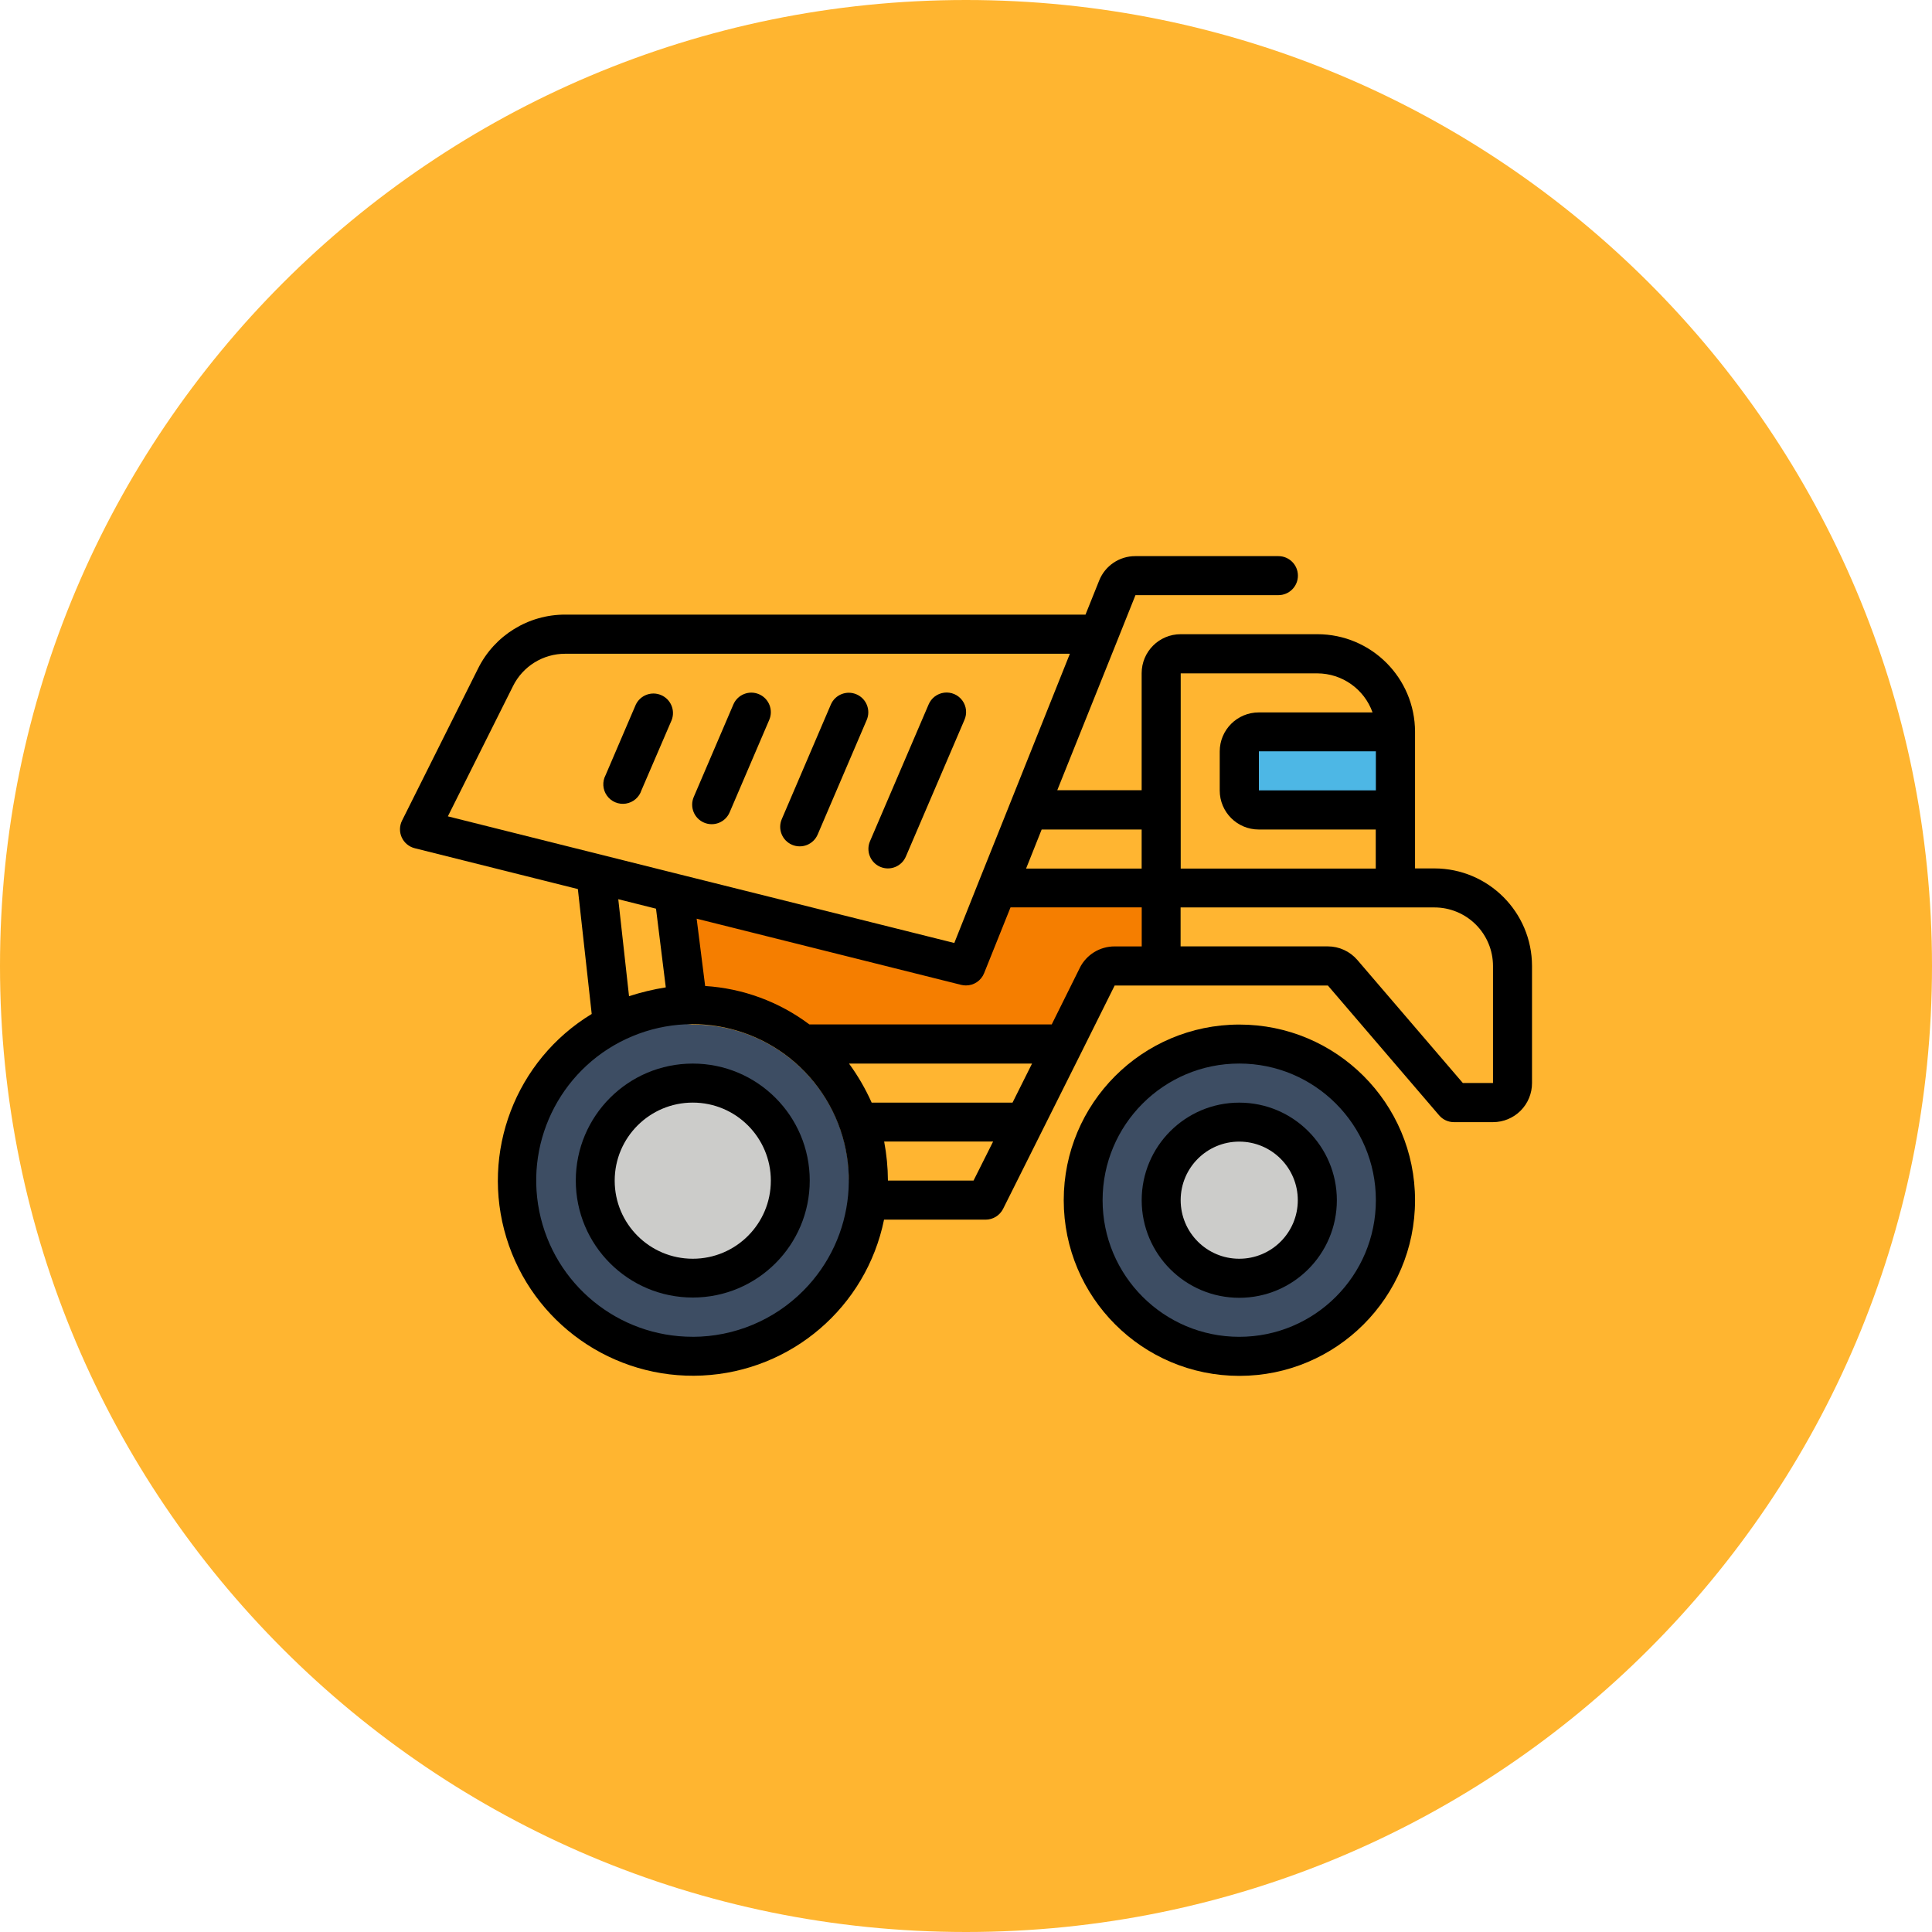
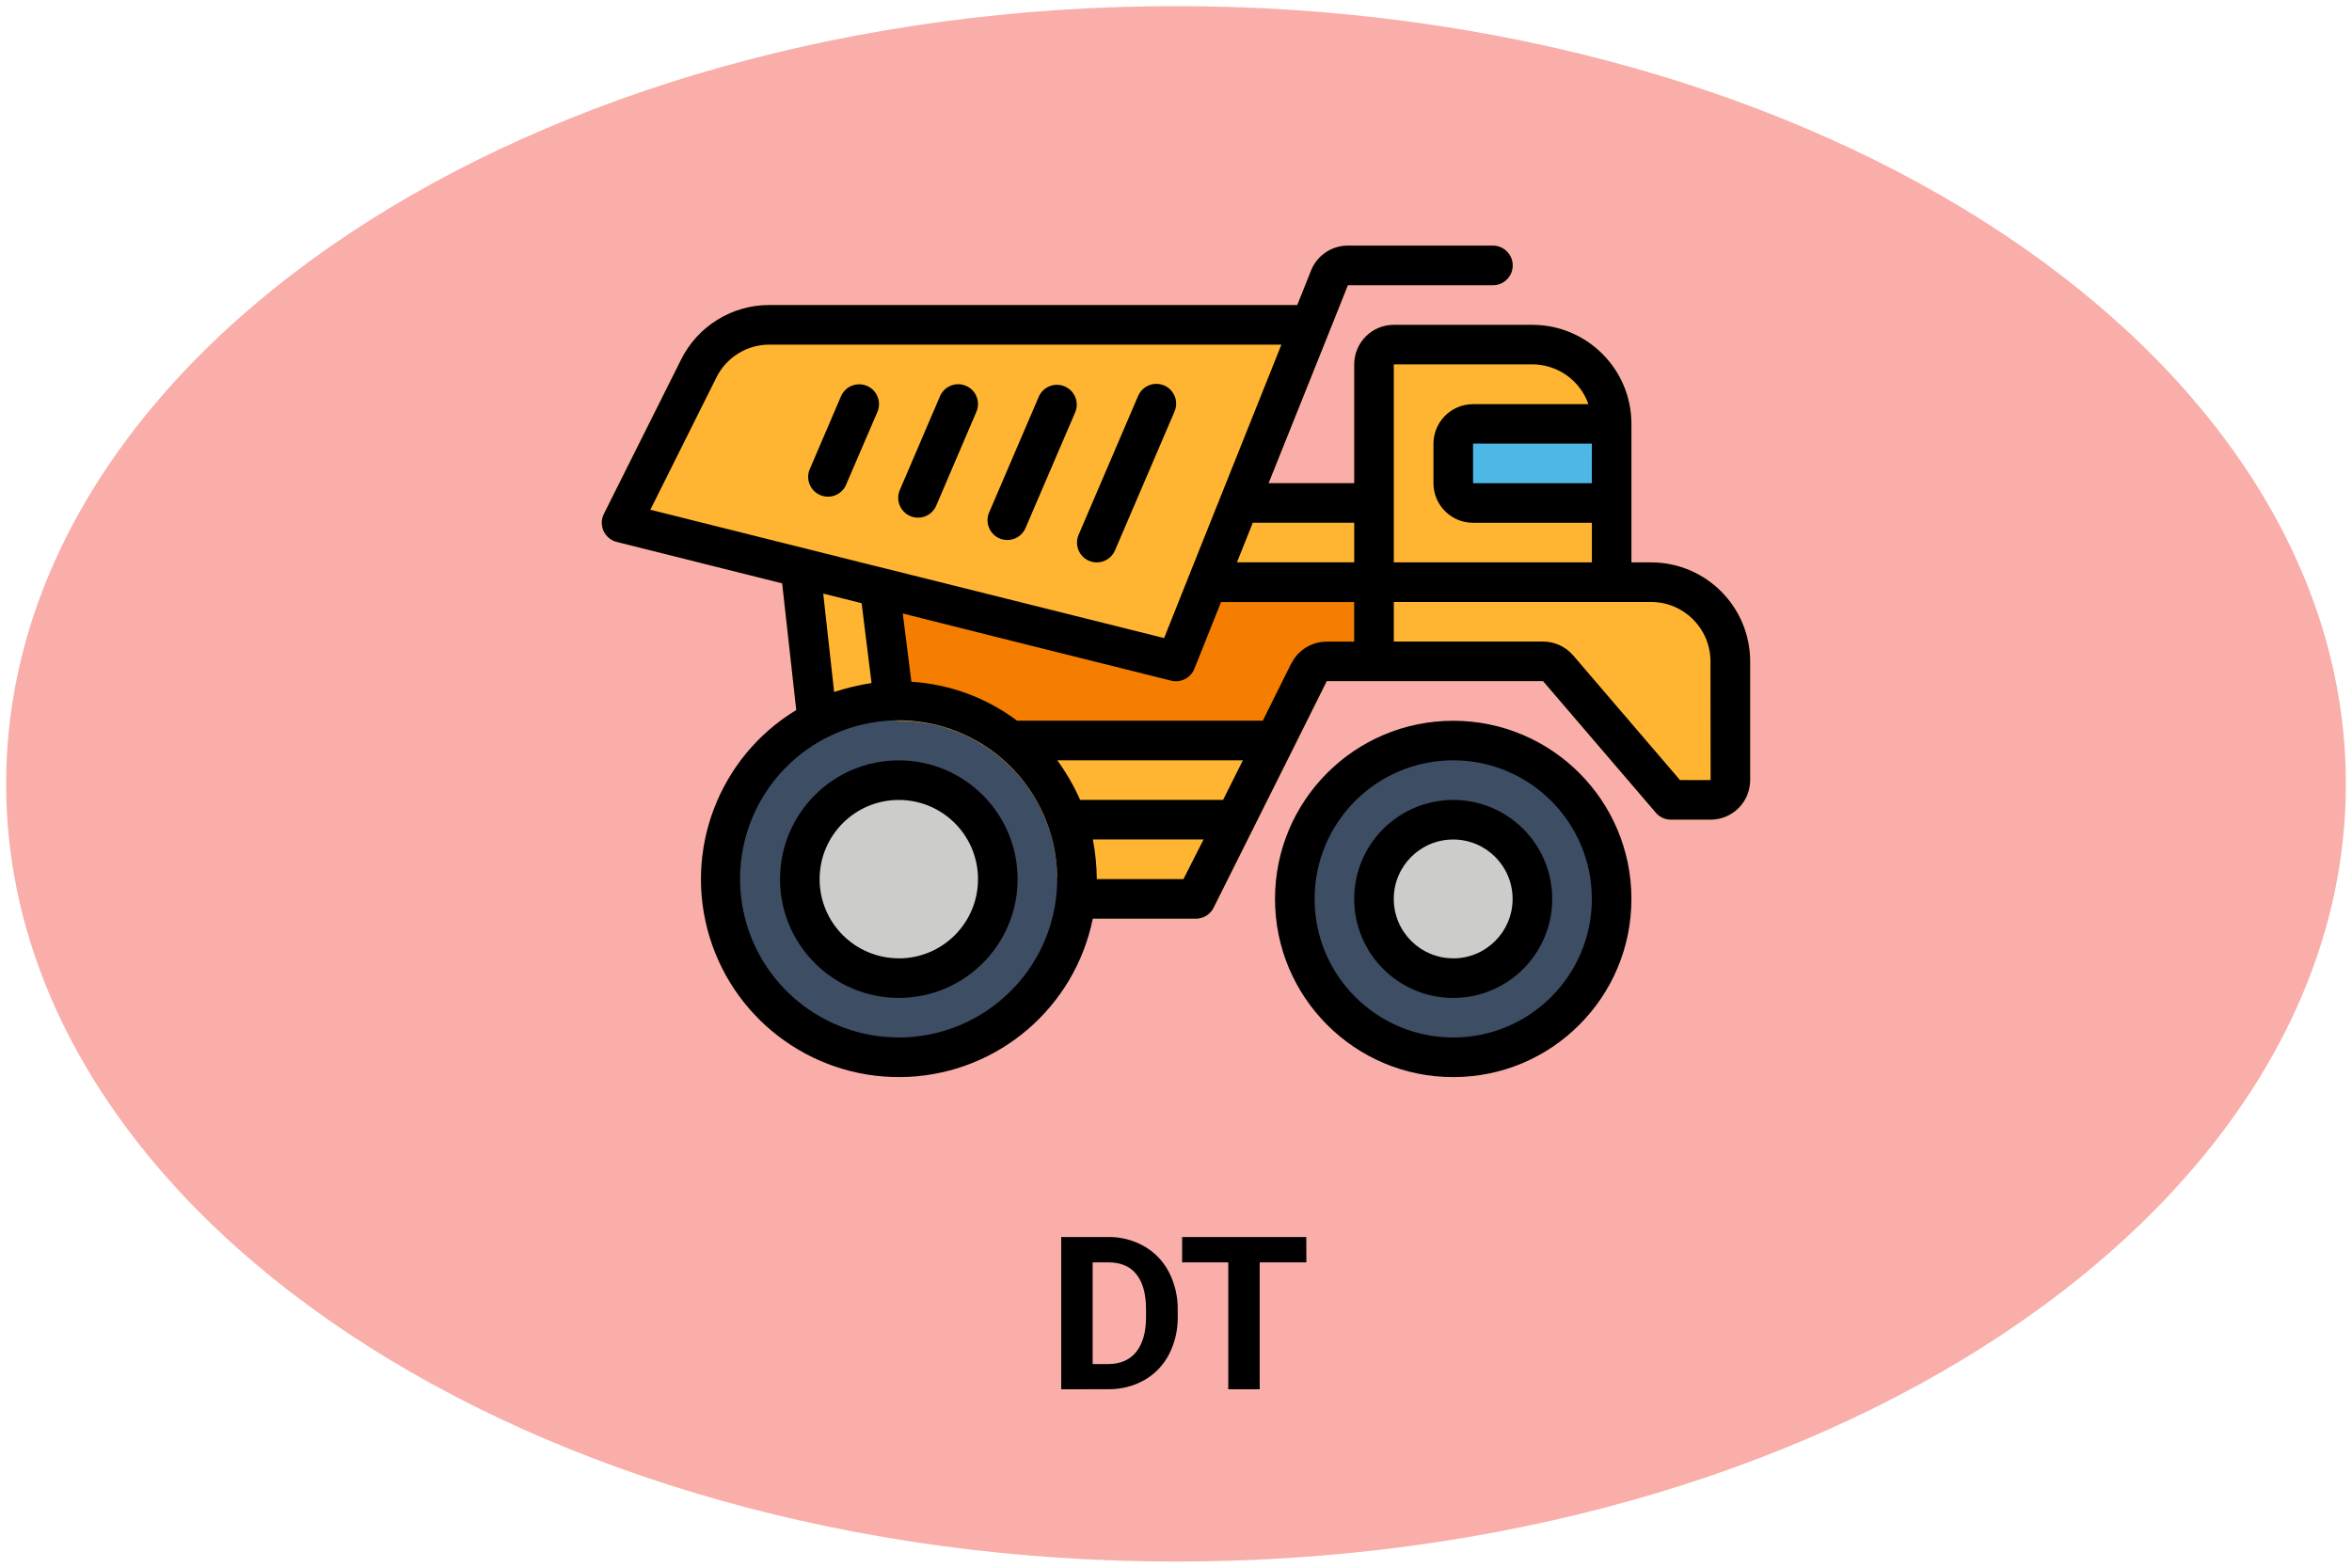
- <svg xmlns="http://www.w3.org/2000/svg" viewBox="0 0 512 512">
-   <circle cx="256" cy="256" fill="#ffb530" r="256" />
-   <circle cx="183.43" cy="312.9" fill="#3d4d63" r="46.71" />
-   <circle cx="328.41" cy="318.07" fill="#3d4d63" r="41.54" />
-   <circle cx="183.43" cy="312.9" fill="#ccccca" r="26.86" />
-   <circle cx="328.41" cy="318.07" fill="#ccccca" r="21.69" />
-   <path d="m234.28 323.24h26.89a5.18 5.18 0 0 0 4.66-2.86l20.69-41.38 8.88-17.83h56.5l29.48 34.4a5.17 5.17 0 0 0 3.93 1.81h10.35a10.34 10.34 0 0 0 10.34-10.38v-31a25.89 25.89 0 0 0 -25.86-25.86h-5.14v-36.21a25.9 25.9 0 0 0 -25.87-25.86h-36.23a10.34 10.34 0 0 0 -10.35 10.34v31h-22.36l15.81-39.41 4.91-12.28h37.88a5.17 5.17 0 1 0 0-10.34h-37.91a10.28 10.28 0 0 0 -9.6 6.5l-3.61 9h-137.85a25.72 25.72 0 0 0 -23.13 14.29l-20.14 40.29a5.16 5.16 0 0 0 3.37 7.33l43.22 10.82 3.67 33.1 26.58 2.79a41.38 41.38 0 0 1 41.61 41.1zm130.34-113.79h-31v-10.35h31z" fill="#ffb531" />
-   <path d="m178.42 238.31 5 27.88s23.91 2.14 31.19 11.94h67.24l10.35-19.91 17.8-1.22v-21.69h-44.63l-9.37 18.77z" fill="#f57e00" />
-   <path d="m330.38 194.46h37.31v18.42h-37.31z" fill="#4db7e5" />
-   <path d="m328.41 271.52a46.55 46.55 0 1 0 46.59 46.55 46.55 46.55 0 0 0 -46.59-46.55zm0 82.75a36.21 36.21 0 1 1 36.21-36.2 36.2 36.2 0 0 1 -36.21 36.2z" />
-   <path d="m328.41 292.21a25.86 25.86 0 1 0 25.87 25.86 25.86 25.86 0 0 0 -25.87-25.86zm0 41.37a15.52 15.52 0 1 1 15.52-15.51 15.51 15.51 0 0 1 -15.52 15.51z" />
-   <path d="m183.59 281.86a31 31 0 1 0 31 31 31 31 0 0 0 -31-31zm0 51.72a20.69 20.69 0 1 1 20.69-20.68 20.68 20.68 0 0 1 -20.69 20.68z" />
-   <path d="m380.14 230.14h-5.14v-36.21a25.9 25.9 0 0 0 -25.87-25.86h-36.23a10.34 10.34 0 0 0 -10.35 10.34v31h-22.36l15.81-39.41 4.91-12.28h37.88a5.17 5.17 0 1 0 0-10.34h-37.91a10.28 10.28 0 0 0 -9.6 6.5l-3.61 9h-137.85a25.72 25.72 0 0 0 -23.13 14.29l-20.14 40.29a5.16 5.16 0 0 0 3.37 7.33l43.22 10.82 3.67 33.1a51.69 51.69 0 1 0 77.47 54.51h26.89a5.18 5.18 0 0 0 4.66-2.86l20.69-41.36 8.88-17.83h56.5l29.48 34.4a5.17 5.17 0 0 0 3.93 1.81h10.35a10.34 10.34 0 0 0 10.34-10.38v-31a25.89 25.89 0 0 0 -25.86-25.86zm-15.52-20.69h-31v-10.35h31zm-51.72-31h36.2a15.58 15.58 0 0 1 14.64 10.35h-30.15a10.34 10.34 0 0 0 -10.35 10.34v10.35a10.34 10.34 0 0 0 10.35 10.34h31v10.35h-51.69zm-36.85 41.38h26.5v10.35h-30.63l.88-2.19zm-140.1-38a15.42 15.42 0 0 1 13.87-8.58h133.71l-18.94 47.37-5.12 12.78-6.57 16.5-41.42-10.35-31.65-7.9-3.27-.82-57.87-14.49zm30.75 82.17-2.85-25.7 10 2.51 2.59 20.85a65.23 65.23 0 0 0 -9.74 2.34zm16.89 90.26a41.42 41.42 0 1 1 29.35-12.26 41.37 41.37 0 0 1 -29.35 12.27zm41.41-72.4h48.5l-5.17 10.35h-37.33a56.66 56.66 0 0 0 -6-10.35zm33 31h-22.69a57 57 0 0 0 -1-10.35h28.88zm28.17-56.38-7.45 15h-64.23a51.43 51.43 0 0 0 -27.62-10.18l-2.25-17.84 24.31 6.08 45.79 11.46a5.53 5.53 0 0 0 1.28.15 5.15 5.15 0 0 0 4.8-3.25l7-17.44h34.77v10.35h-7.17a10.29 10.29 0 0 0 -9.25 5.69zm109.49 30.52h-8l-27.93-32.58a10.35 10.35 0 0 0 -7.86-3.62h-39v-10.32h67.24a15.52 15.52 0 0 1 15.55 15.52z" />
-   <path d="m233.27 229.72a5.17 5.17 0 0 0 6.79-2.72l15.52-36.2a5.17 5.17 0 1 0 -9.5-4.08l-15.52 36.21a5.17 5.17 0 0 0 2.71 6.79z" />
-   <path d="m209.89 223.87a5.17 5.17 0 0 0 6.8-2.71l13-30.36a5.17 5.17 0 0 0 -9.51-4.08l-13 30.36a5.17 5.17 0 0 0 2.71 6.79z" />
-   <path d="m186.57 218a5.16 5.16 0 0 0 6.79-2.72l10.5-24.51a5.17 5.17 0 1 0 -9.51-4.08l-10.5 24.52a5.17 5.17 0 0 0 2.72 6.79z" />
-   <path d="m178 190.83a5.18 5.18 0 0 0 -9.51-4.09l-8 18.67a5.18 5.18 0 1 0 9.51 4z" />
+ <svg xmlns="http://www.w3.org/2000/svg" viewBox="0 0 768 512">
+   <defs>
+     <style>.cls-1{fill:#f9aeaa;}.cls-2{fill:#3d4d63;}.cls-3{fill:#ccccca;}.cls-4{fill:#ffb531;}.cls-5{fill:#f57e00;}.cls-6{fill:#4db7e5;}</style>
+   </defs>
+   <g id="Equipments">
+     <g id="base">
+       <ellipse class="cls-1" cx="384" cy="256" rx="382" ry="254" />
+     </g>
+     <g id="icon-dump_truck">
+       <circle id="color" class="cls-2" cx="293.29" cy="287.12" r="58.39" />
+       <circle id="color-2" data-name="color" class="cls-2" cx="474.52" cy="293.58" r="51.92" />
+       <circle id="color-3" data-name="color" class="cls-3" cx="293.29" cy="287.12" r="33.58" />
+       <circle id="color-4" data-name="color" class="cls-3" cx="474.52" cy="293.58" r="27.12" />
+       <path id="color-5" data-name="color" class="cls-4" d="M356.85,300.05h33.62a6.47,6.47,0,0,0,5.82-3.57l25.86-51.73,11.1-22.29h70.62l36.85,43a6.46,6.46,0,0,0,4.92,2.25h12.93a12.92,12.92,0,0,0,12.93-12.93V216a32.37,32.37,0,0,0-32.33-32.33h-6.46V138.41a32.37,32.37,0,0,0-32.33-32.32H455.12A12.93,12.93,0,0,0,442.19,119v38.79H414.24L434,108.5l6.13-15.34h47.35a6.47,6.47,0,0,0,0-12.94H440.1a12.89,12.89,0,0,0-12,8.13l-4.5,11.27H251.28a32.14,32.14,0,0,0-28.91,17.87l-25.19,50.36A6.46,6.46,0,0,0,201.4,177l54,13.52,4.6,41.38,33.22,3.49a51.73,51.73,0,0,1,52,51.35ZM519.78,157.81H481V144.88h38.8Z" />
+       <path id="color-6" data-name="color" class="cls-5" d="M287,193.88l6.27,34.85s29.89,2.68,39,14.94h84.05l12.93-24.9,22.23-1.52V190.14H395.71L384,213.6Z" />
+       <rect id="color-7" data-name="color" class="cls-6" x="476.98" y="139.07" width="46.64" height="23.03" />
+       <path d="M474.52,235.4a58.19,58.19,0,1,0,58.19,58.18A58.18,58.18,0,0,0,474.52,235.4Zm0,103.44a45.26,45.26,0,1,1,45.26-45.26A45.26,45.26,0,0,1,474.52,338.84Z" />
+       <path d="M474.52,261.26a32.33,32.33,0,1,0,32.33,32.32A32.32,32.32,0,0,0,474.52,261.26Zm0,51.72a19.4,19.4,0,1,1,19.39-19.4A19.4,19.4,0,0,1,474.52,313Z" />
+       <path d="M293.49,248.33a38.79,38.79,0,1,0,38.79,38.79A38.8,38.8,0,0,0,293.49,248.33Zm0,64.65a25.86,25.86,0,1,1,25.86-25.86A25.86,25.86,0,0,1,293.49,313Z" />
+       <path d="M539.17,183.67h-6.46V138.41a32.37,32.37,0,0,0-32.33-32.32H455.12A12.93,12.93,0,0,0,442.19,119v38.79H414.24L434,108.5l6.13-15.34h47.35a6.47,6.47,0,0,0,0-12.94H440.1a12.89,12.89,0,0,0-12,8.13l-4.5,11.27H251.28a32.14,32.14,0,0,0-28.91,17.87l-25.19,50.36A6.46,6.46,0,0,0,201.4,177l54,13.52,4.6,41.38a64.62,64.62,0,1,0,96.83,68.14h33.62a6.47,6.47,0,0,0,5.82-3.57l25.86-51.73,11.1-22.29h70.62l36.85,43a6.46,6.46,0,0,0,4.92,2.25h12.93a12.92,12.92,0,0,0,12.93-12.93V216A32.37,32.37,0,0,0,539.17,183.67Zm-19.39-25.86H481V144.88h38.8ZM455.12,119h45.26A19.44,19.44,0,0,1,518.67,132H481a12.93,12.93,0,0,0-12.93,12.93v12.93A12.93,12.93,0,0,0,481,170.74h38.8v12.93H455.12Zm-46.05,51.72h33.12v12.93H403.9l1.1-2.74ZM233.93,123.27a19.29,19.29,0,0,1,17.35-10.72H418.42l-23.68,59.21-6.4,16-8.22,20.63-51.77-12.93-39.57-9.88-4.08-1-72.34-18.1ZM272.37,226l-3.56-32.14L281.35,197l3.23,26.07A80.08,80.08,0,0,0,272.37,226Zm21.12,112.82a51.78,51.78,0,1,1,36.68-15.29A51.73,51.73,0,0,1,293.49,338.84Zm51.72-90.51h60.63l-6.47,12.93H352.7a71.66,71.66,0,0,0-7.46-12.93Zm41.23,38.79h-28.3a71,71,0,0,0-1.29-12.93H393Zm35.21-70.47-9.32,18.75H332.12a64.32,64.32,0,0,0-34.53-12.73l-2.81-22.29L325.17,208l57.23,14.3a6.15,6.15,0,0,0,1.6.19,6.46,6.46,0,0,0,6-4.06l8.71-21.8h43.47v12.93h-8.94a12.87,12.87,0,0,0-11.56,7.12Zm136.92,38.14h-10L513.7,214.06a13,13,0,0,0-9.83-4.53H455.12V196.6h84a19.41,19.41,0,0,1,19.4,19.4Z" />
+       <path d="M355.59,183.15a6.46,6.46,0,0,0,8.49-3.4l19.4-45.25a6.47,6.47,0,1,0-11.89-5.1L352.2,174.66A6.46,6.46,0,0,0,355.59,183.15Z" />
+       <path d="M326.36,175.84a6.47,6.47,0,0,0,8.5-3.39l16.29-37.95a6.47,6.47,0,0,0-11.88-5.11l-16.3,38A6.47,6.47,0,0,0,326.36,175.84Z" />
+       <path d="M297.22,168.54a6.46,6.46,0,0,0,8.49-3.4l13.11-30.64a6.46,6.46,0,1,0-11.88-5.1l-13.13,30.65A6.47,6.47,0,0,0,297.22,168.54Z" />
+       <path d="M286.5,134.54a6.47,6.47,0,0,0-11.89-5.11l-10,23.34a6.47,6.47,0,1,0,11.89,5Z" />
+     </g>
+     <path d="M346.52,453.74V404h15.31a23.24,23.24,0,0,1,11.74,3,20.57,20.57,0,0,1,8.09,8.41,26,26,0,0,1,2.9,12.39V430a26,26,0,0,1-2.85,12.34,20.42,20.42,0,0,1-8,8.37,23.41,23.41,0,0,1-11.72,3Zm10.26-41.46V445.5h5q6,0,9.2-3.93c2.11-2.62,3.2-6.37,3.24-11.24V427.7q0-7.59-3.14-11.51t-9.2-3.91Z" />
+     <path d="M426.57,412.28H411.33v41.46H401.07V412.28H386V404h40.54Z" />
+   </g>
</svg>
